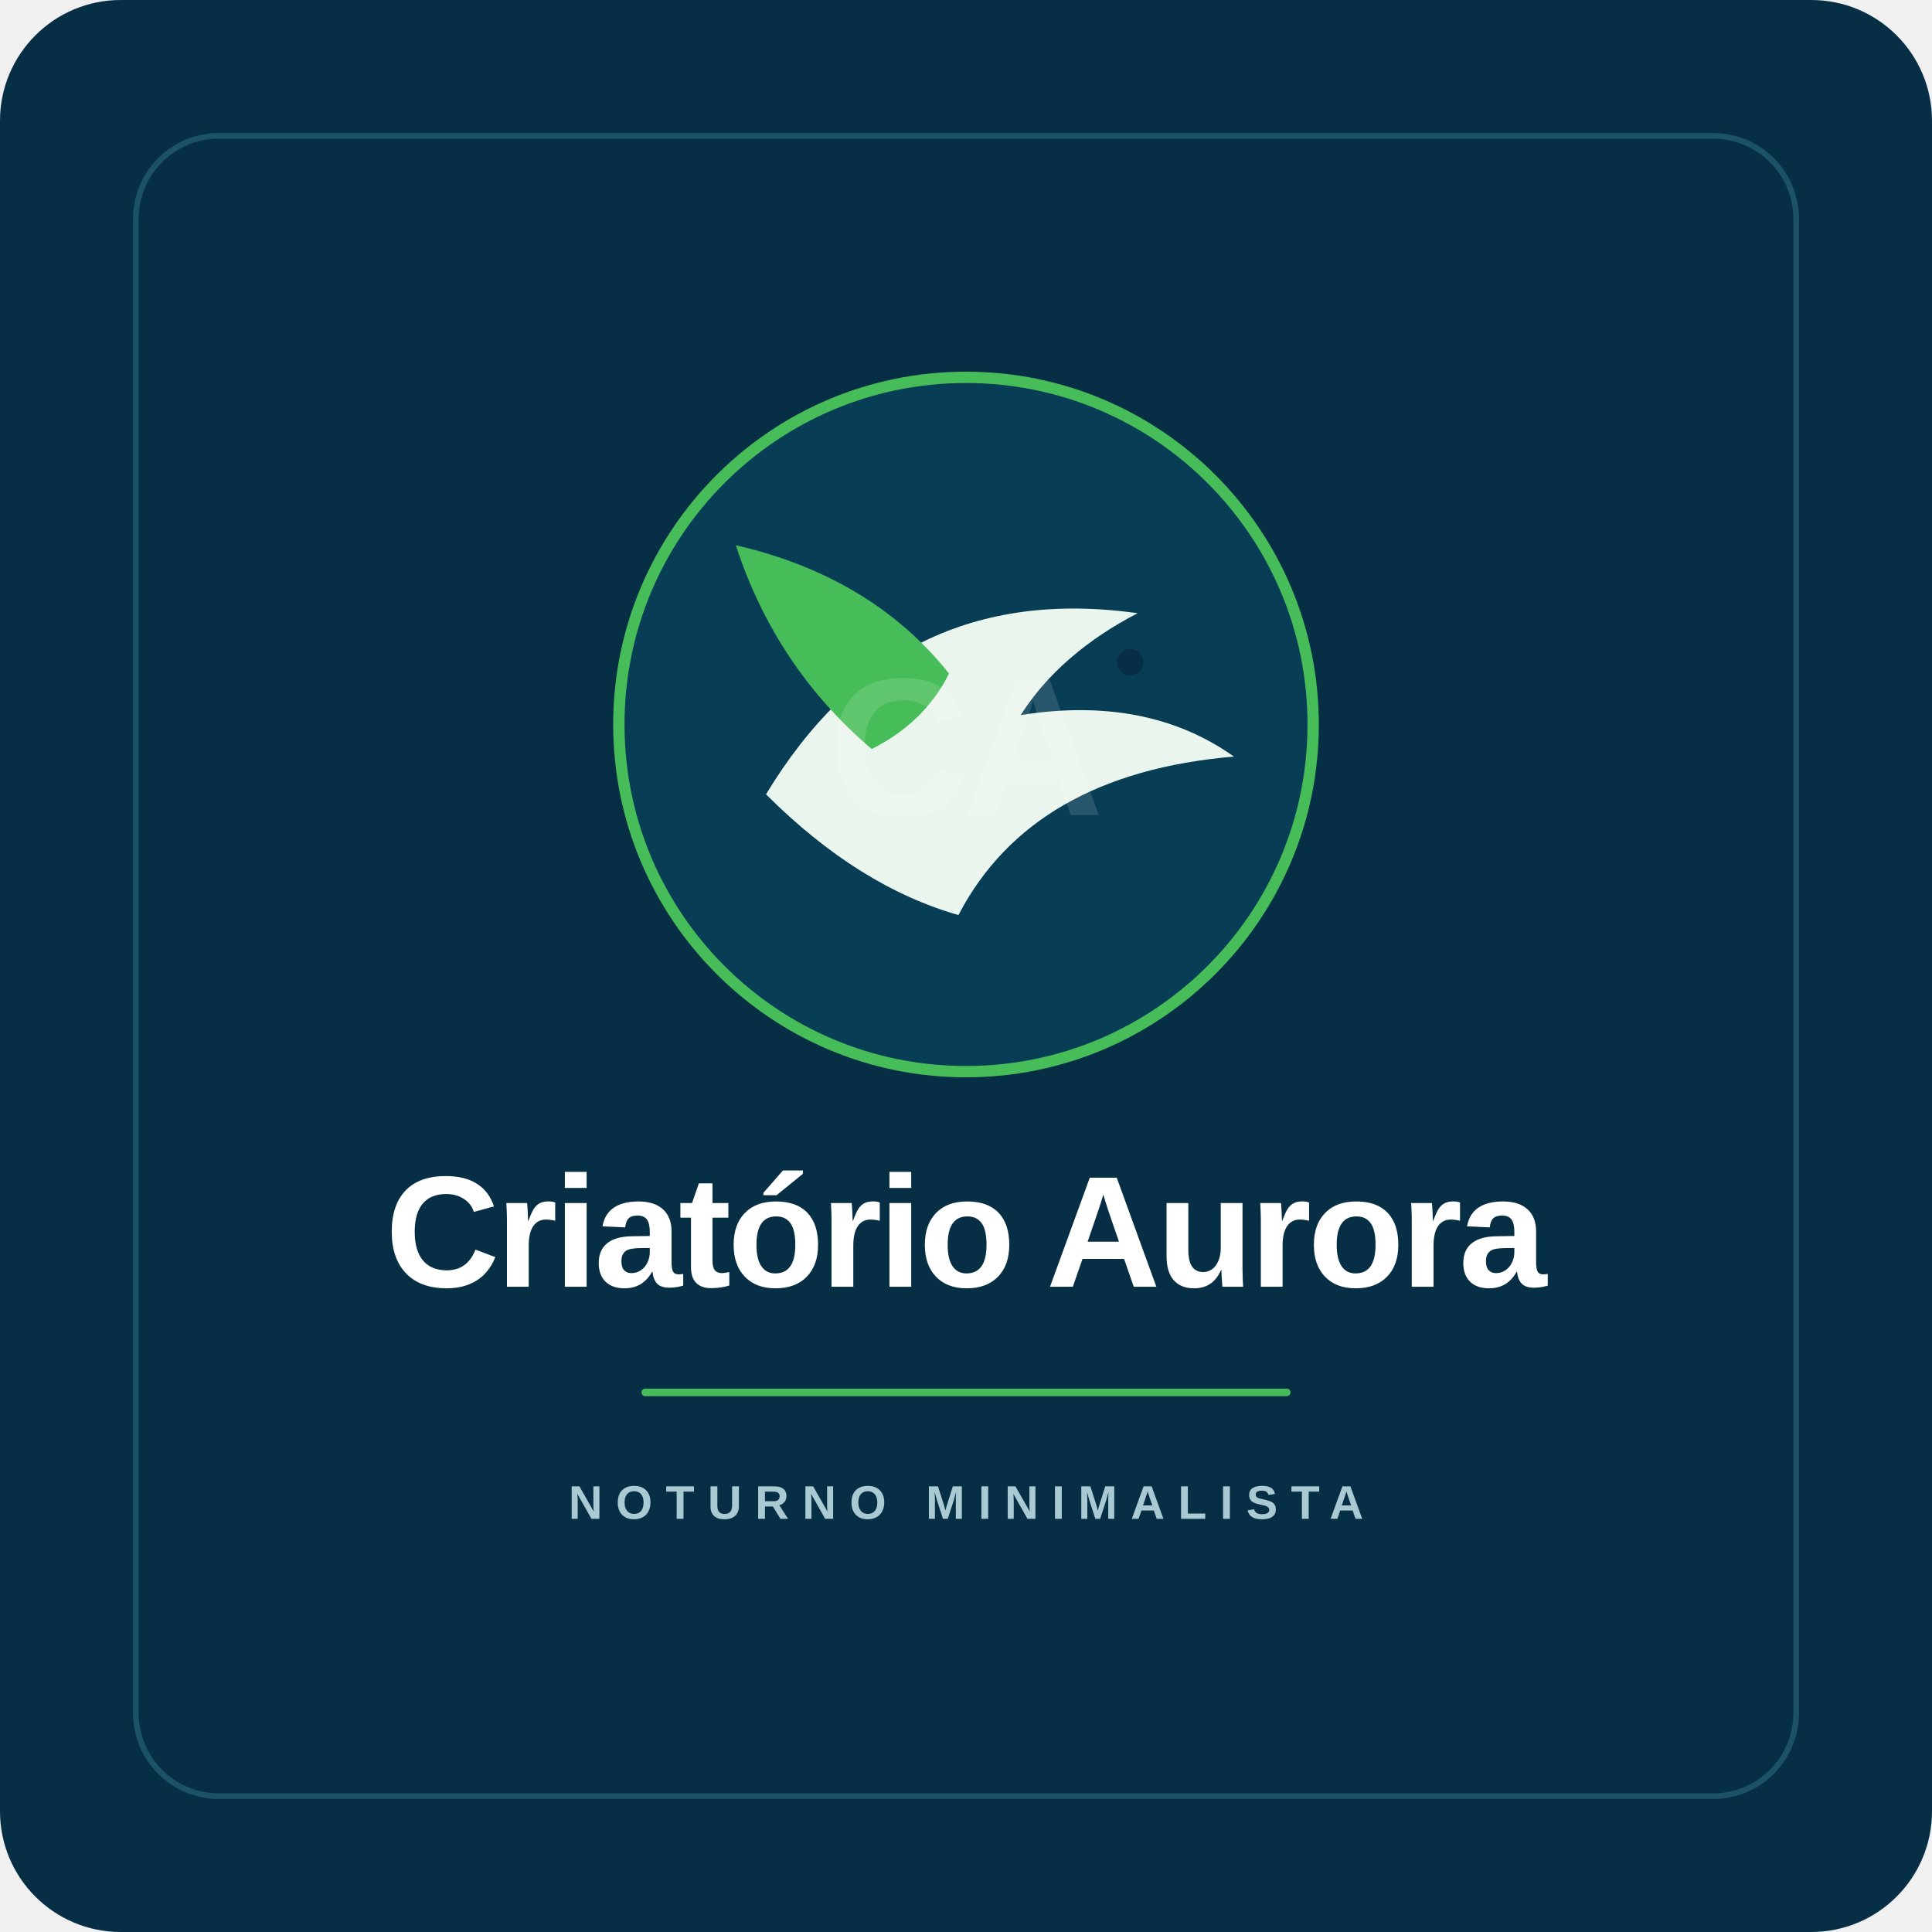
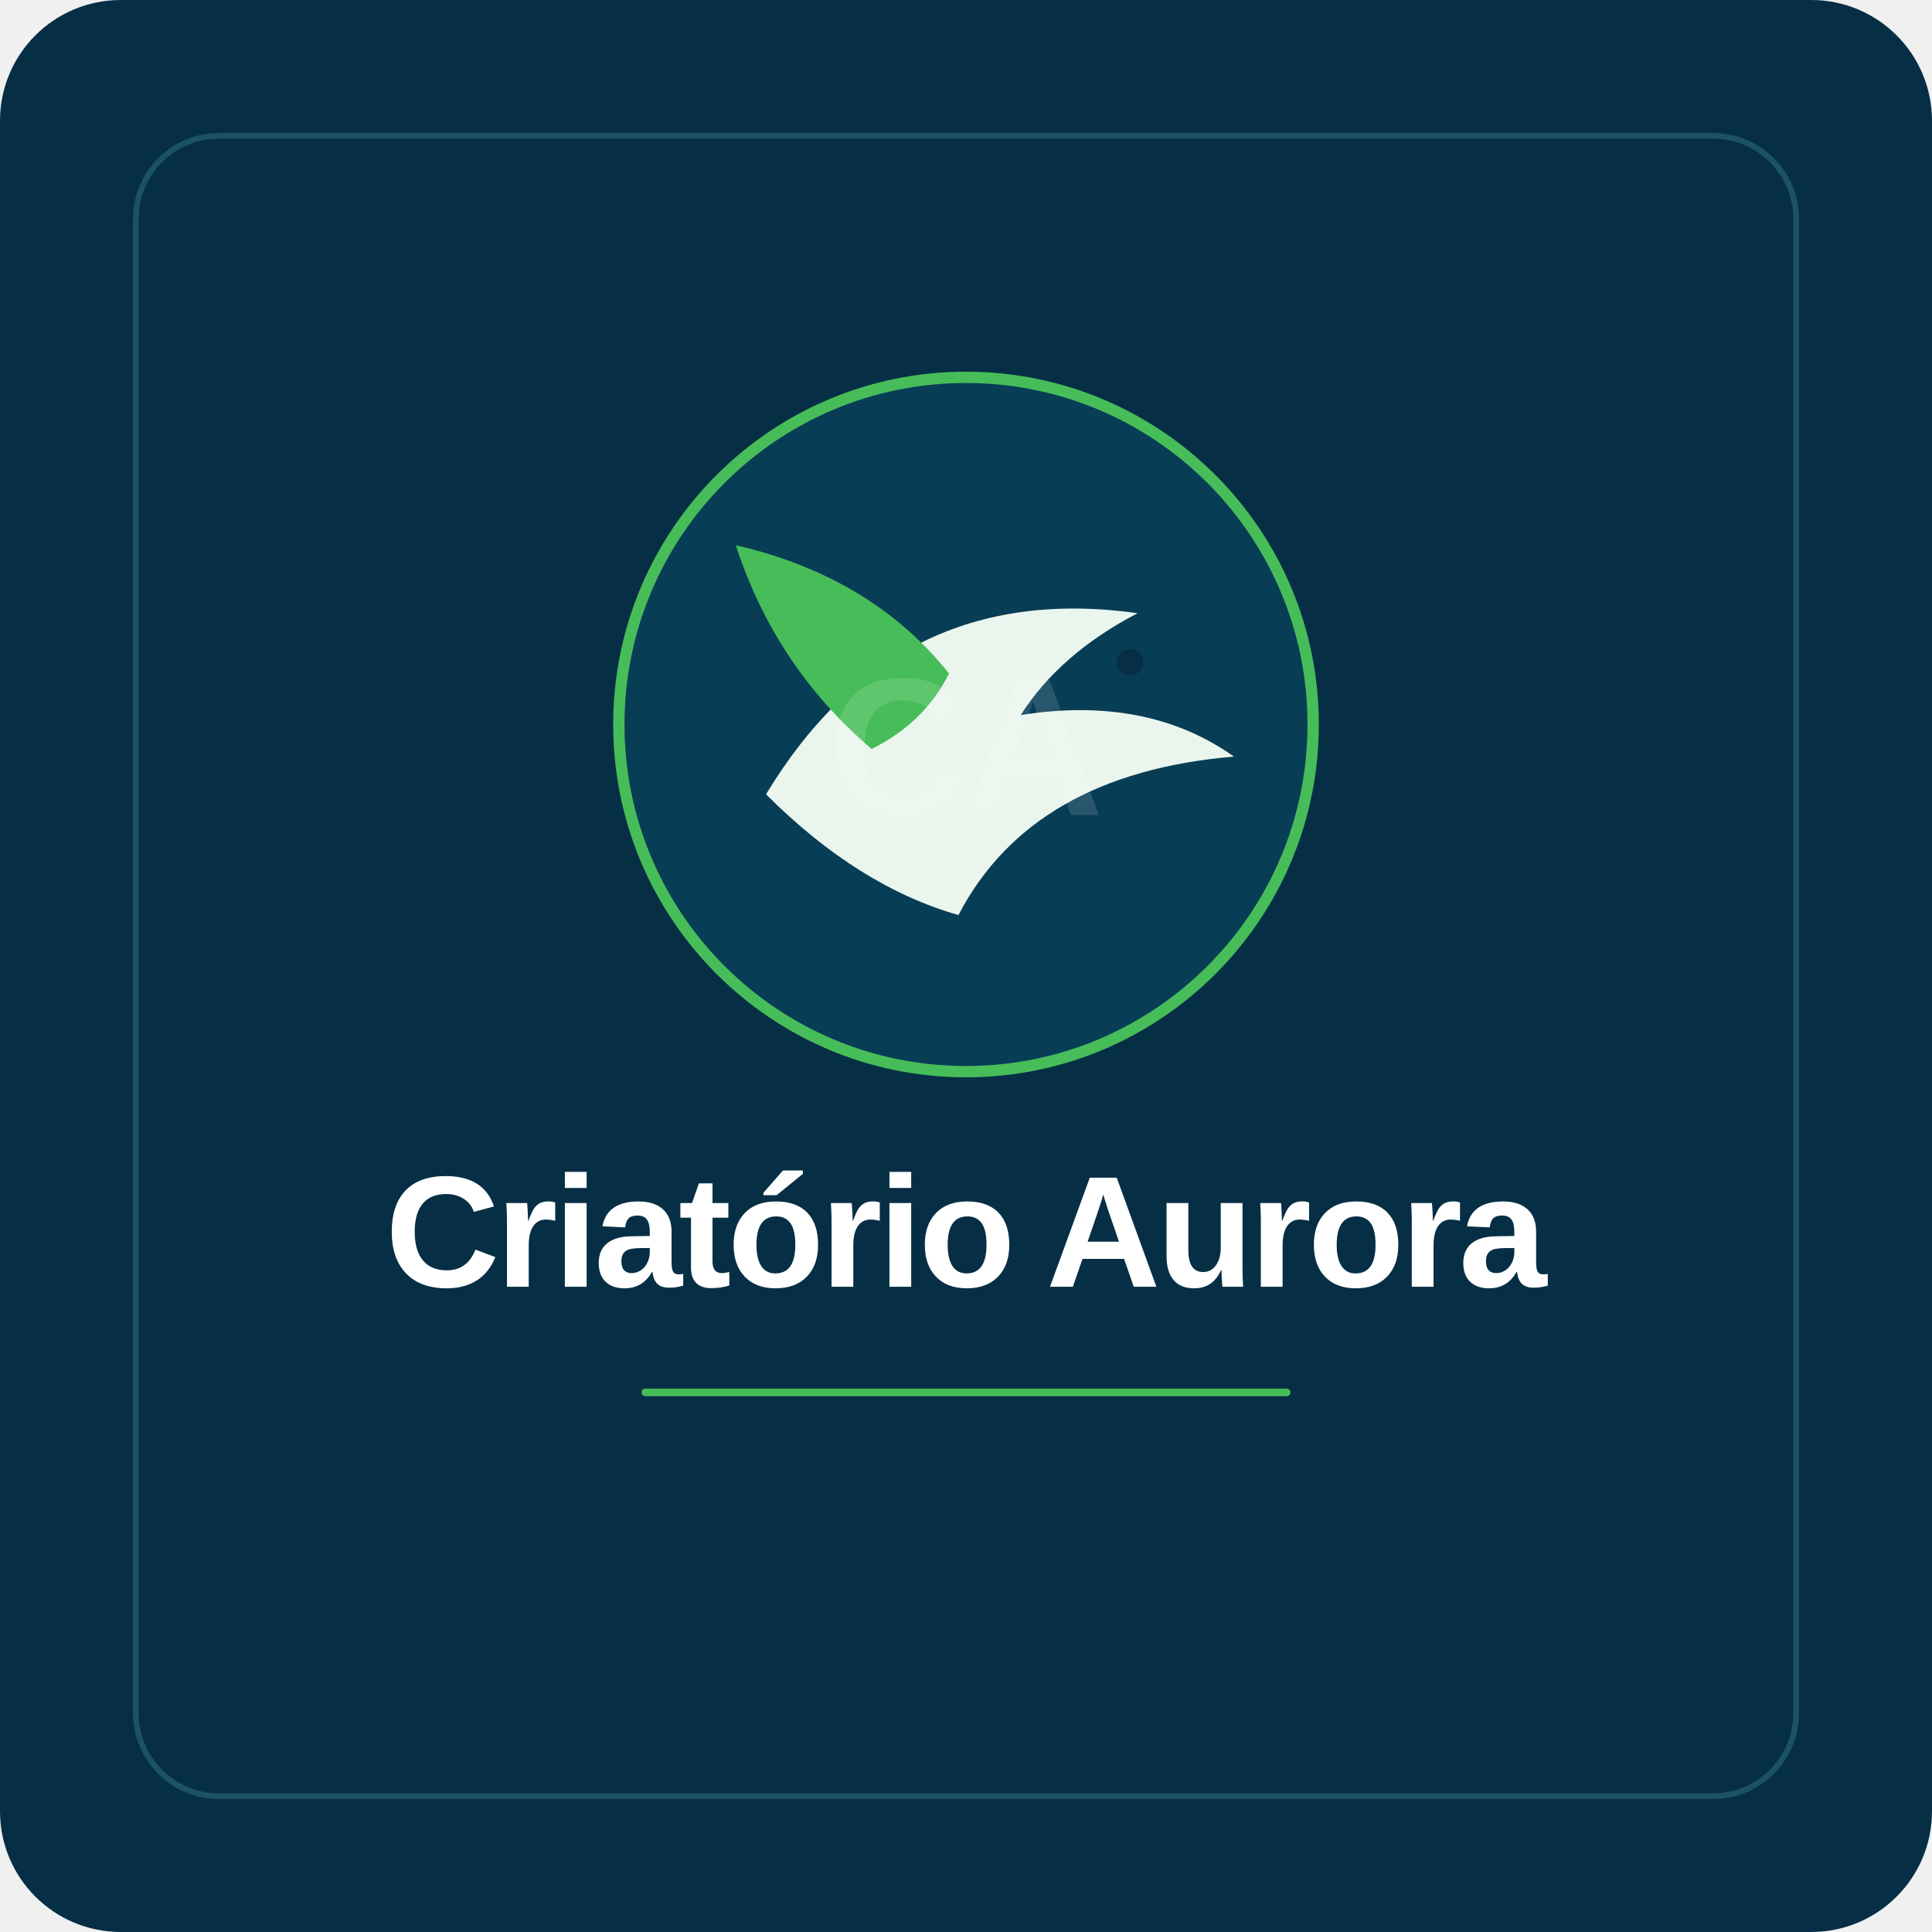
<svg xmlns="http://www.w3.org/2000/svg" viewBox="0 0 1024 1024" role="img" aria-labelledby="title desc">
  <rect width="1024" height="1024" rx="64" fill="#062F45" />
  <rect x="72" y="72" width="880" height="880" rx="44" fill="none" stroke="#1C5268" stroke-width="3" />
  <circle cx="512" cy="384" r="184" fill="#083D56" stroke="#47BD59" stroke-width="6" />
  <path d="M406 421c46-76 111-108 197-96-27 14-48 32-62 54 44-7 82 0 113 22-71 6-120 34-146 84-35-10-69-31-102-64Z" fill="#EAF6ED" />
  <path d="M462 397c-34-29-58-65-72-108 48 11 86 34 113 68-9 18-23 31-41 40Z" fill="#47BD59" />
  <circle cx="599" cy="351" r="7" fill="#062F45" />
  <text x="512" y="432" text-anchor="middle" fill="#FFFFFF" font-family="Arial, Helvetica, sans-serif" font-size="104" font-weight="700" letter-spacing="-4" opacity="0.13">CA</text>
  <text x="512" y="682" text-anchor="middle" fill="#FFFFFF" font-family="Arial, Helvetica, sans-serif" font-size="84" font-weight="700" letter-spacing="-2">Criatório Aurora</text>
  <line x1="342" y1="738" x2="682" y2="738" stroke="#47BD59" stroke-width="4" stroke-linecap="round" />
-   <text x="512" y="805" text-anchor="middle" fill="#A9C9D3" font-family="Arial, Helvetica, sans-serif" font-size="25" font-weight="700" letter-spacing="7">NOTURNO MINIMALISTA</text>
</svg>
